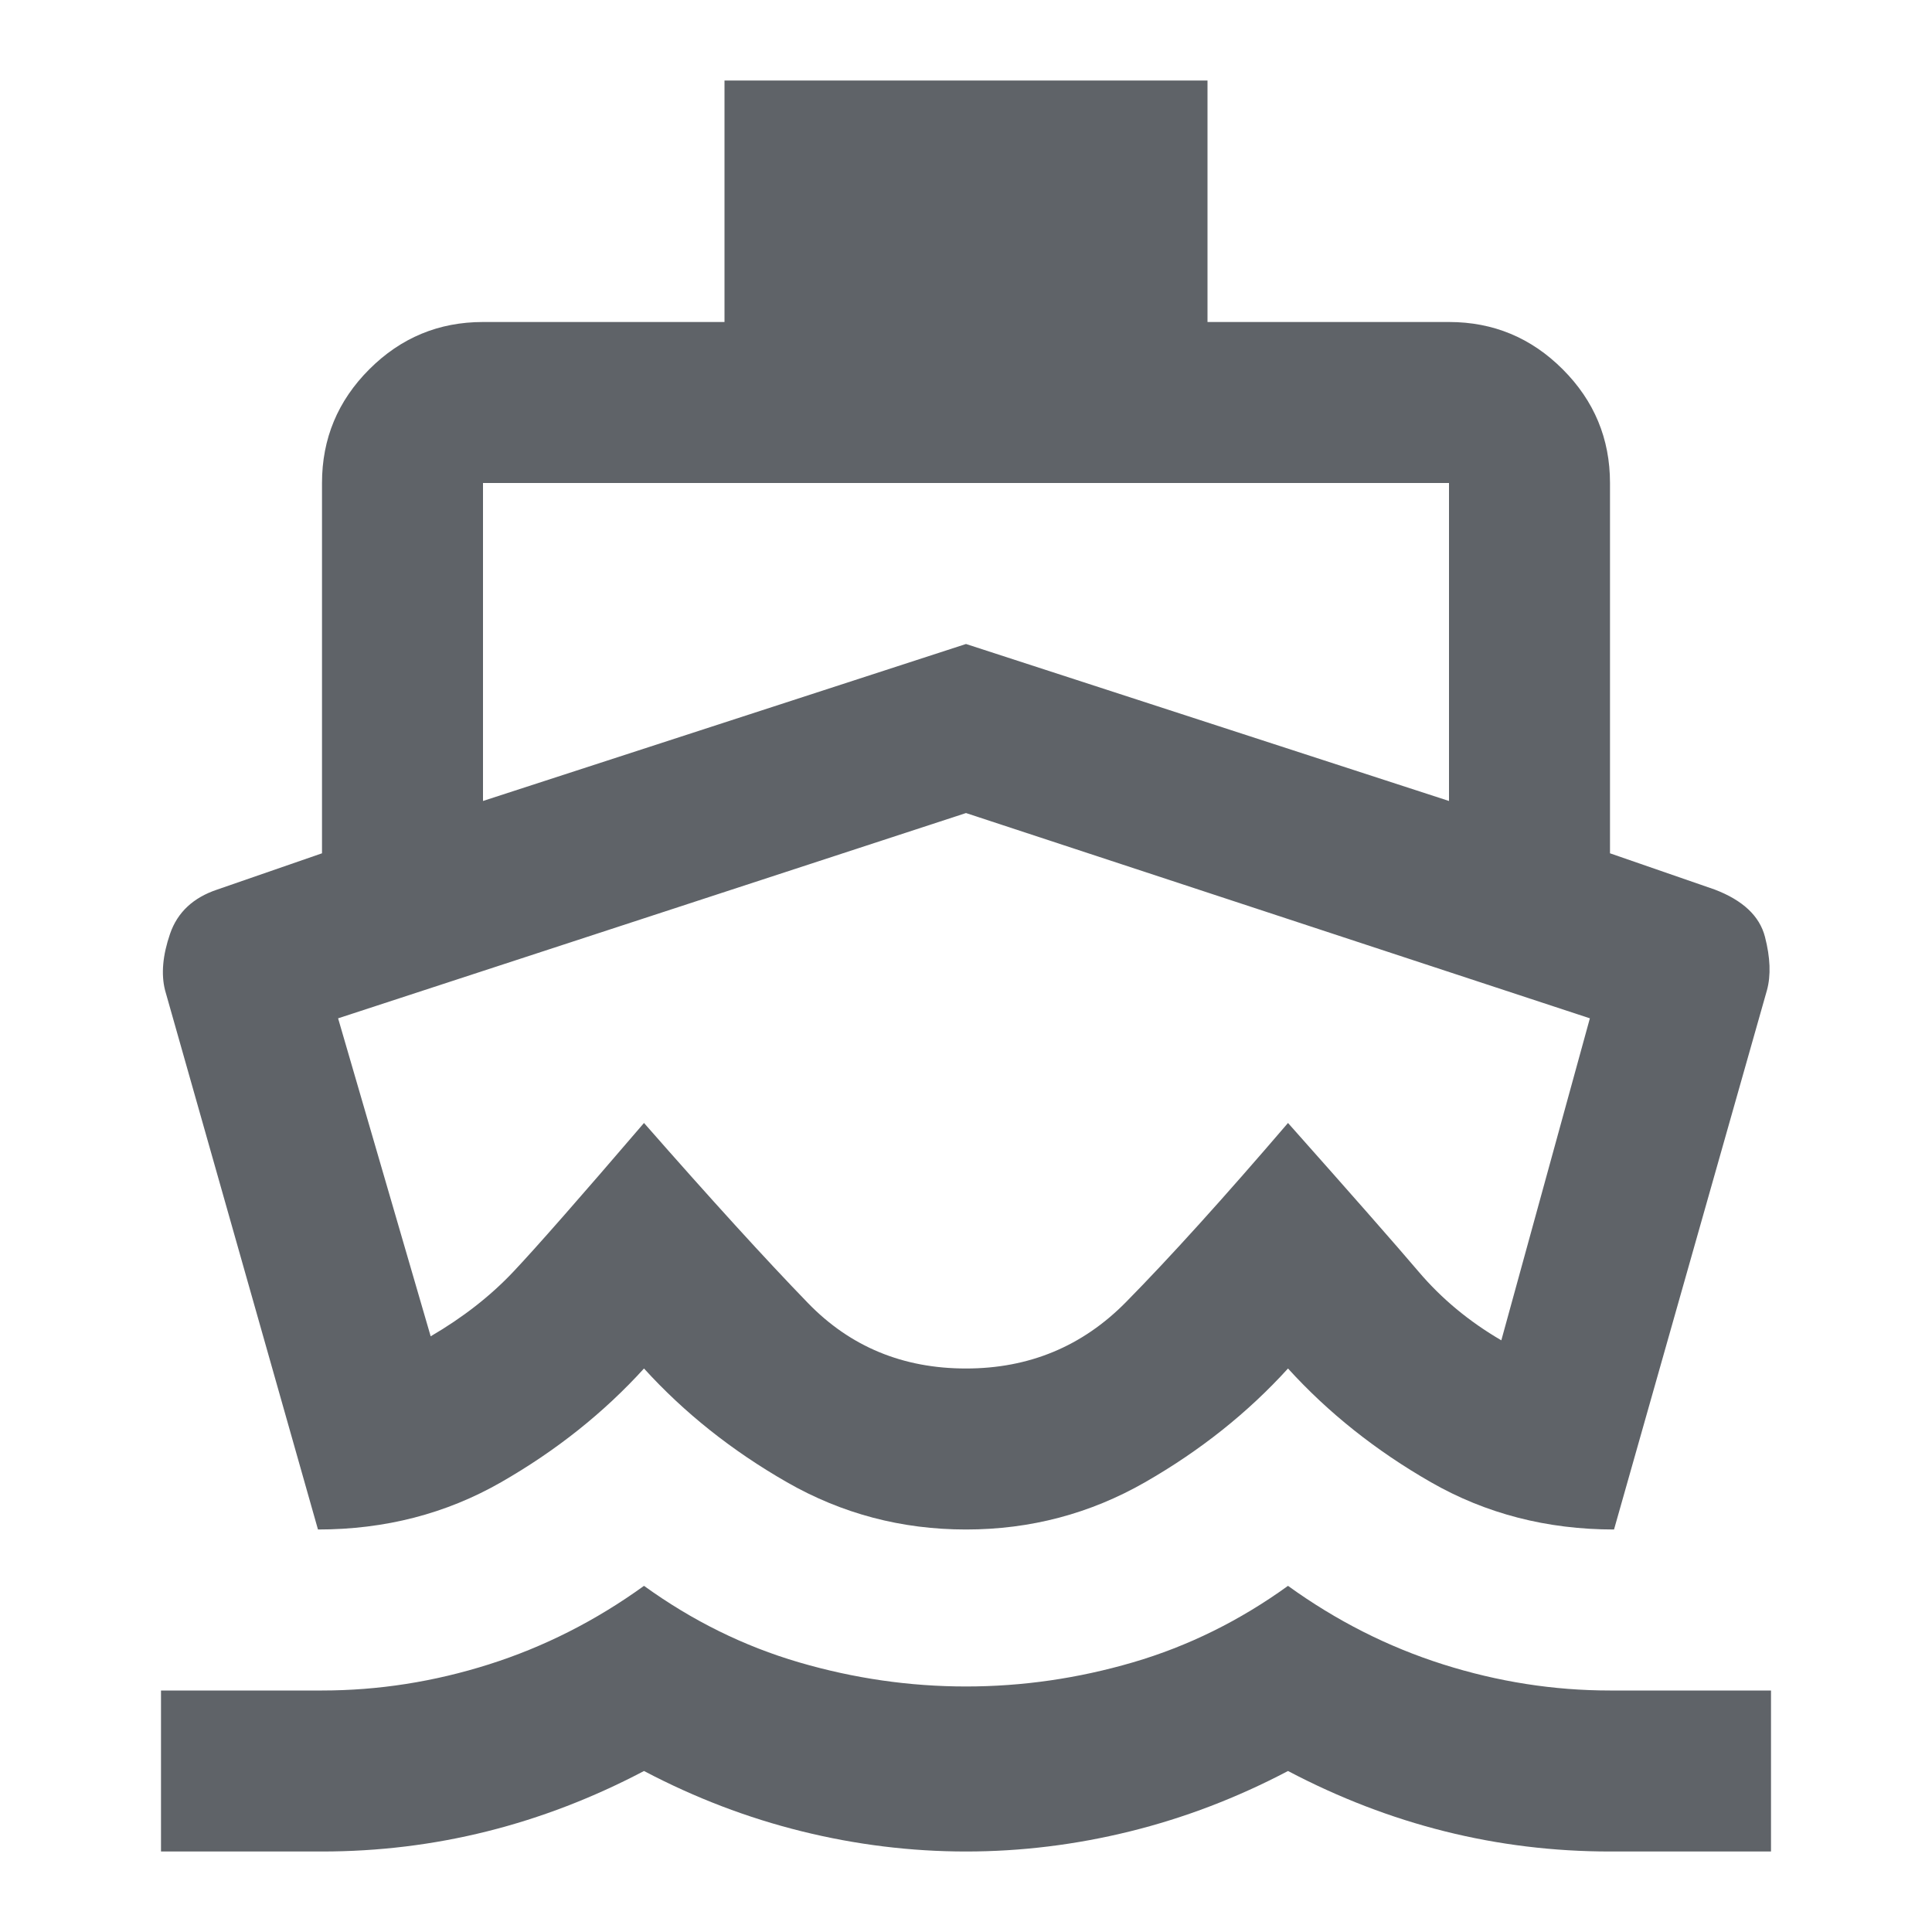
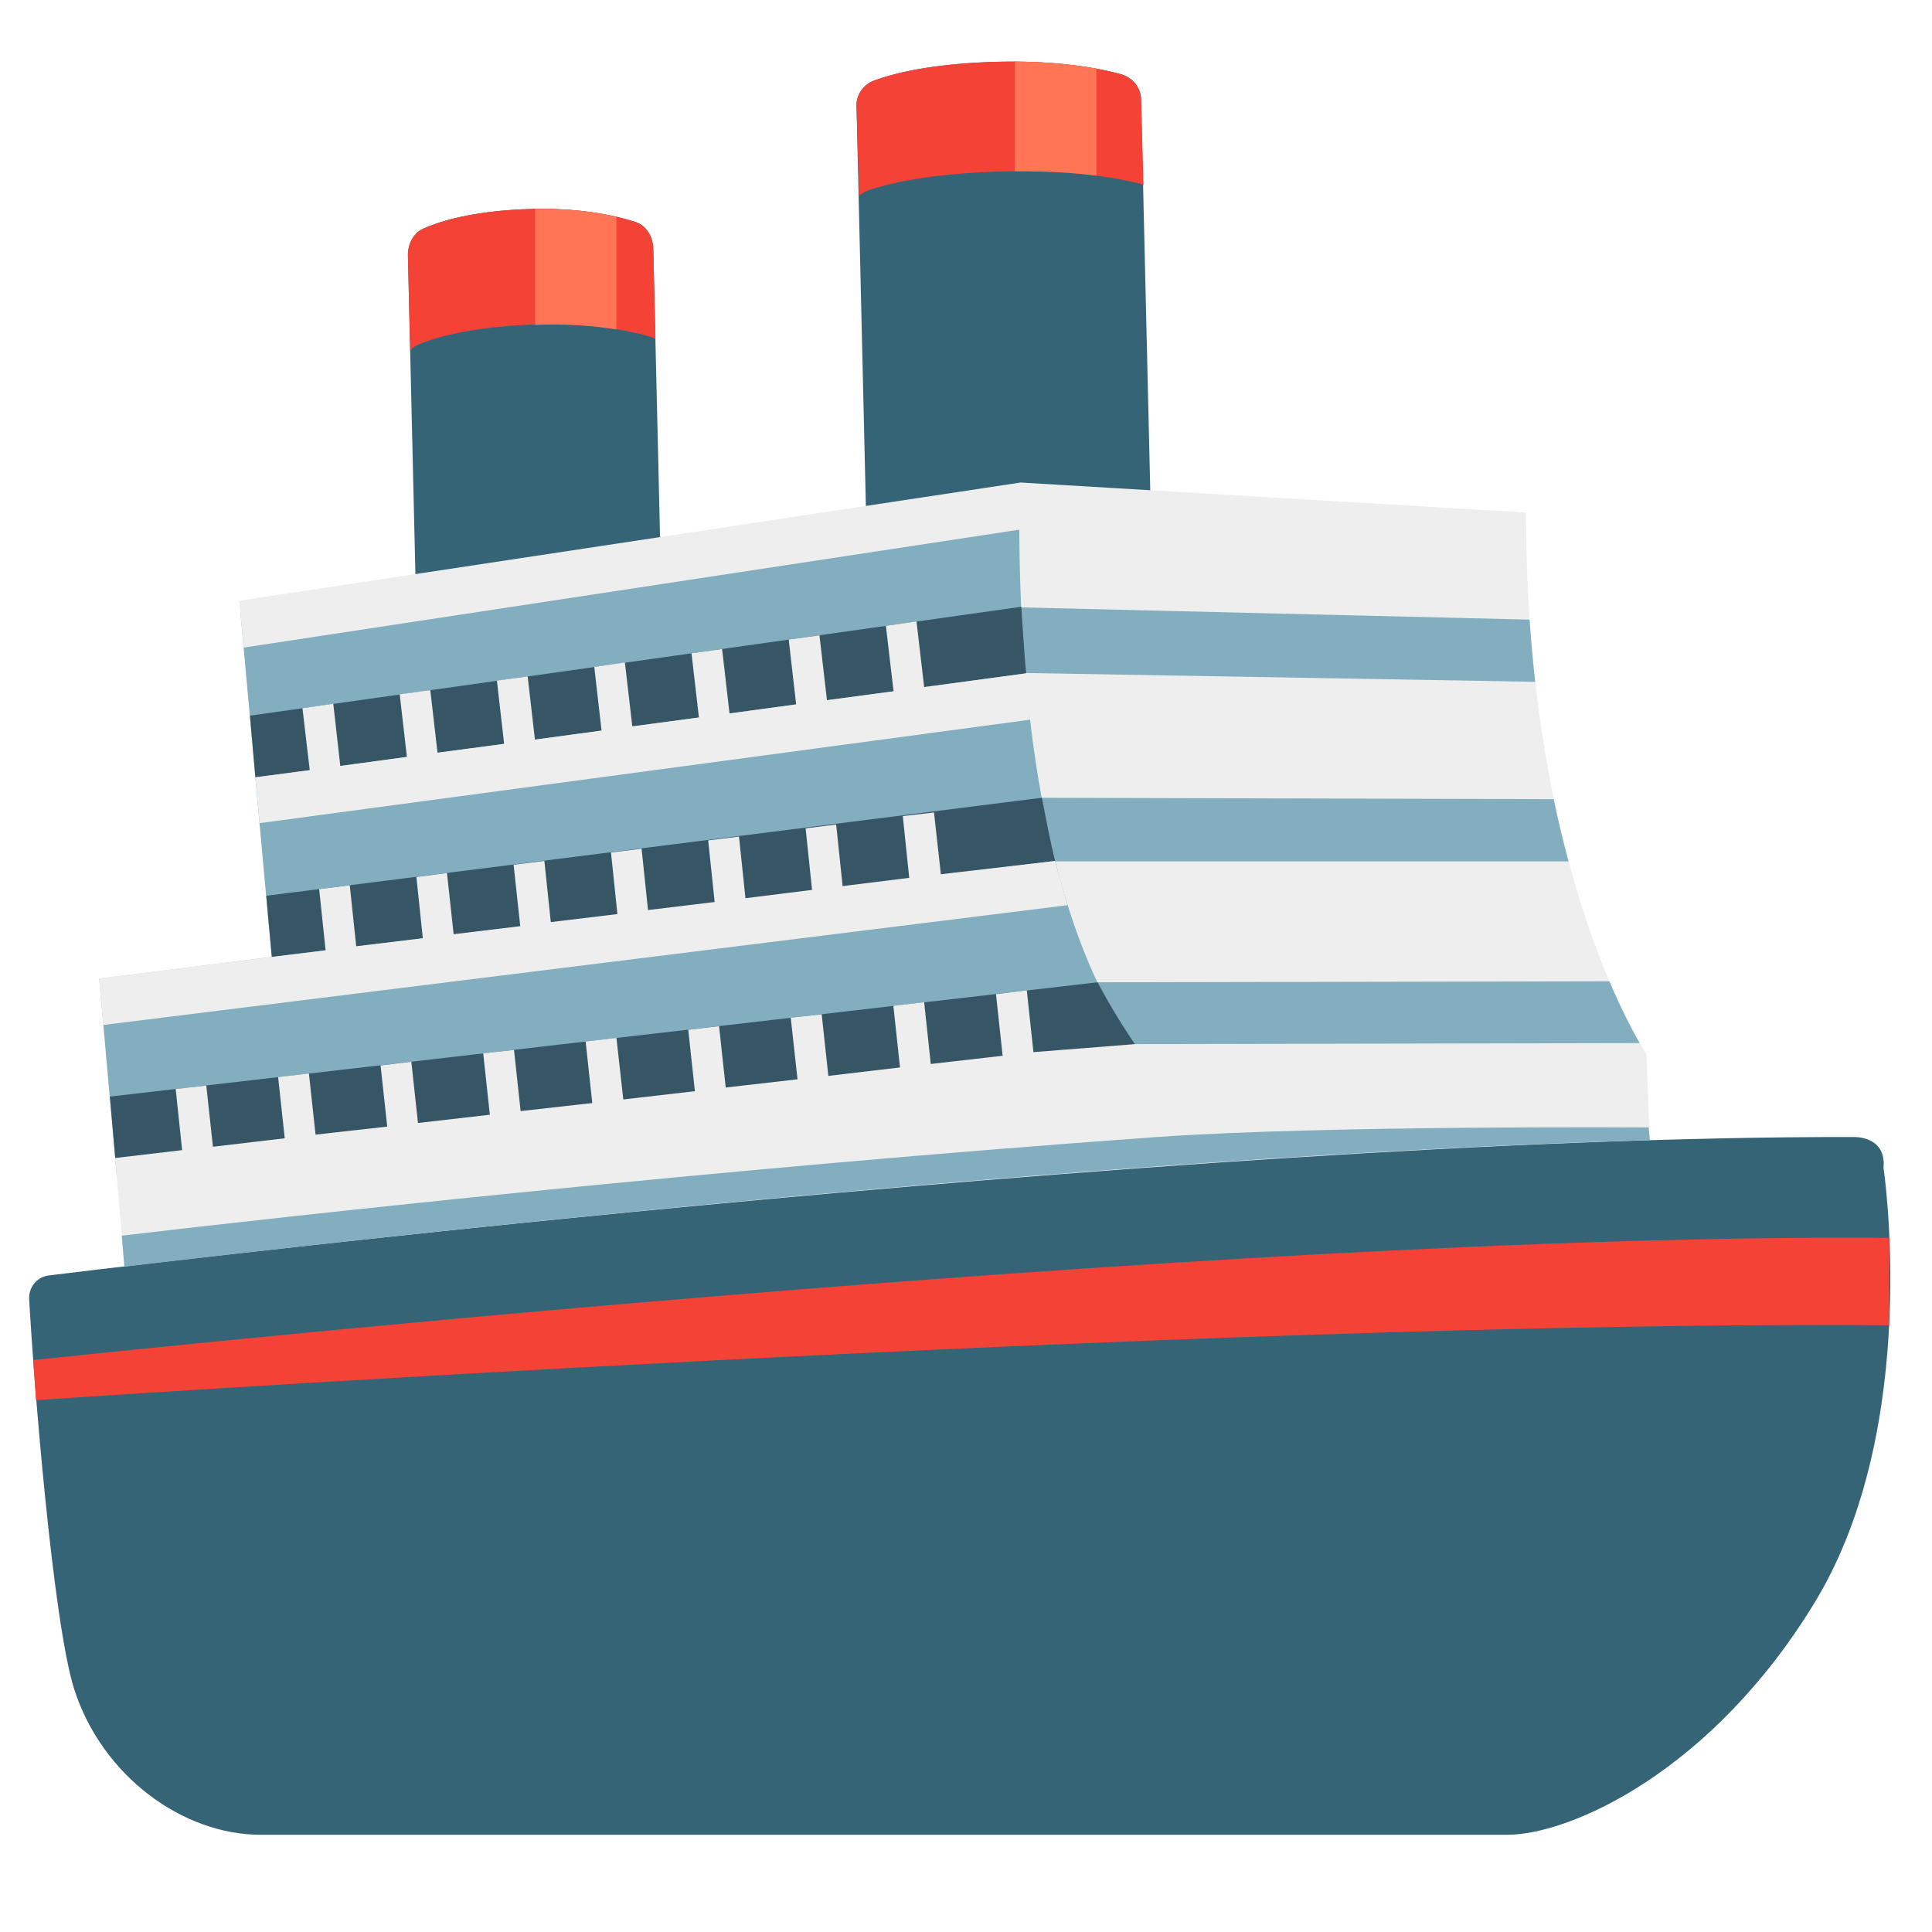
- <svg xmlns="http://www.w3.org/2000/svg" height="24px" viewBox="0 -960 960 960" width="24px" fill="#5f6368">
-   <path d="M479-418ZM158-200 82-468q-3-12 2.5-28t23.5-22l52-18v-184q0-33 23.5-56.5T240-800h120v-120h240v120h120q33 0 56.5 23.5T800-720v184l52 18q21 8 25 23.5t1 26.5l-76 268q-50 0-91-23.5T640-280q-30 33-71 56.5T480-200q-48 0-89-23.5T320-280q-30 33-71 56.5T158-200ZM80-40v-80h80q42 0 83-13t77-39q36 26 77 38t83 12q42 0 83-12t77-38q36 26 77 39t83 13h80v80h-80q-42 0-82-10t-78-30q-38 20-78.5 30T480-40q-41 0-81.5-10T320-80q-38 20-78 30t-82 10H80Zm160-522 240-78 240 78v-158H240v158Zm240 282q47 0 79.5-33t80.5-89q48 54 65 74t41 34l44-160-310-102-312 102 46 158q24-14 41-32t65-74q50 57 81.5 89.5T480-280Z" />
+ <svg xmlns="http://www.w3.org/2000/svg" width="50" zoomAndPan="magnify" viewBox="0 0 37.5 37.5" height="50" preserveAspectRatio="xMidYMid meet" version="1.0">
+   <path fill="#356477" d="M 12.84 11.629 L 12.68 4.824 C 12.672 4.582 12.539 4.375 12.336 4.309 C 11.922 4.176 11.121 3.992 9.93 4.074 C 9.047 4.137 8.508 4.305 8.215 4.438 C 8.027 4.523 7.91 4.734 7.918 4.969 L 8.078 11.781 Z M 12.84 11.629 " fill-opacity="1" fill-rule="nonzero" />
+   <path fill="#f44336" d="M 8.215 4.438 C 8.508 4.305 9.047 4.137 9.93 4.074 C 11.121 3.992 11.922 4.176 12.336 4.309 C 12.535 4.375 12.672 4.582 12.68 4.824 L 12.723 6.582 C 12.695 6.57 12.672 6.551 12.645 6.543 C 12.188 6.406 11.312 6.23 10.008 6.316 C 9.035 6.383 8.445 6.551 8.121 6.688 C 8.062 6.711 8.008 6.75 7.961 6.797 L 7.918 4.965 C 7.914 4.734 8.027 4.52 8.215 4.438 " fill-opacity="1" fill-rule="nonzero" />
+   <path fill="#356477" d="M 22.336 9.914 L 22.148 1.926 C 22.141 1.695 21.98 1.5 21.75 1.438 C 21.273 1.309 20.344 1.137 18.965 1.215 C 17.938 1.273 17.316 1.434 16.969 1.562 C 16.754 1.641 16.617 1.844 16.625 2.062 L 16.812 10.062 Z M 22.336 9.914 " fill-opacity="1" fill-rule="nonzero" />
+   <path fill="#f44336" d="M 16.969 1.562 C 17.312 1.434 17.934 1.277 18.965 1.215 C 20.348 1.137 21.273 1.309 21.75 1.438 C 21.98 1.5 22.141 1.695 22.148 1.926 L 22.195 3.594 C 22.164 3.582 22.137 3.562 22.102 3.559 C 21.578 3.43 20.559 3.262 19.043 3.344 C 17.918 3.402 17.234 3.566 16.859 3.691 C 16.789 3.719 16.73 3.754 16.676 3.797 L 16.625 2.059 C 16.617 1.844 16.754 1.641 16.969 1.562 " fill-opacity="1" fill-rule="nonzero" />
+   <path fill="#ff7555" d="M 11.965 6.395 C 11.562 6.328 11.031 6.281 10.387 6.305 L 10.387 4.059 C 11.066 4.043 11.59 4.121 11.965 4.207 Z M 21.281 3.41 C 20.863 3.355 20.336 3.32 19.699 3.324 L 19.699 1.195 C 20.363 1.199 20.891 1.262 21.281 1.332 Z M 21.281 3.41 " fill-opacity="1" fill-rule="nonzero" />
+   <path fill="#eeeeee" d="M 21.492 20.461 L 21.617 22.988 L 32.035 22.516 L 31.957 20.461 C 31.957 20.461 29.621 17.023 29.621 9.949 L 19.828 9.367 C 19.828 9.367 19.363 10.363 19.711 13.332 C 20.297 18.363 21.492 20.461 21.492 20.461 " fill-opacity="1" fill-rule="nonzero" />
+   <path fill="#82aec0" d="M 19.797 11.789 L 29.688 12.027 C 29.719 12.445 29.754 12.848 29.797 13.234 L 19.852 13.062 Z M 19.938 15.484 L 30.156 15.512 C 30.246 15.941 30.344 16.344 30.445 16.719 L 20.191 16.719 Z M 21.305 19.066 L 31.238 19.047 C 31.484 19.621 31.695 20.023 31.828 20.246 L 21.988 20.266 C 21.984 20.266 21.453 19.465 21.305 19.066 " fill-opacity="1" fill-rule="nonzero" />
+   <path fill="#82aec0" d="M 22.023 20.477 L 2.262 22.777 L 1.926 18.996 L 5.273 18.574 L 4.668 11.902 L 19.789 9.438 C 19.676 16.82 21.488 19.602 22.023 20.27 Z M 22.023 20.477 " fill-opacity="1" fill-rule="nonzero" />
+   <path fill="#365666" d="M 4.852 13.891 L 19.824 11.777 C 19.824 11.777 19.883 12.742 19.918 13.07 L 4.957 15.09 Z M 5.277 18.574 L 5.168 17.387 L 20.223 15.484 C 20.305 15.906 20.387 16.348 20.48 16.711 Z M 21.305 19.066 C 21.578 19.59 21.891 20.066 22.031 20.27 L 22.035 20.312 L 2.238 22.484 L 2.133 21.285 Z M 21.305 19.066 " fill-opacity="1" fill-rule="nonzero" />
+   <path fill="#eeeeee" d="M 6.012 14.949 L 5.871 13.746 L 6.469 13.66 L 6.605 14.867 L 7.898 14.691 L 7.758 13.477 L 8.352 13.395 L 8.492 14.609 L 9.785 14.438 L 9.645 13.211 L 10.242 13.129 L 10.383 14.355 L 11.676 14.18 L 11.535 12.945 L 12.129 12.859 L 12.273 14.098 L 13.566 13.926 L 13.422 12.68 L 14.016 12.598 L 14.16 13.848 L 15.453 13.672 L 15.309 12.414 L 15.906 12.332 L 16.051 13.59 L 17.344 13.418 L 17.195 12.148 L 17.789 12.062 L 17.938 13.336 L 19.938 13.066 C 19.938 13.066 19.961 13.328 19.969 13.492 C 19.973 13.656 19.996 13.969 19.996 13.969 L 5.039 15.977 L 4.957 15.086 Z M 4.73 12.57 L 19.836 10.273 L 19.828 9.363 L 4.645 11.66 Z M 6.32 18.445 L 6.195 17.258 L 6.789 17.184 L 6.914 18.367 L 8.207 18.211 L 8.082 17.023 L 8.676 16.945 L 8.805 18.133 L 10.098 17.977 L 9.969 16.785 L 10.566 16.711 L 10.691 17.898 L 11.984 17.742 L 11.859 16.547 L 12.453 16.473 L 12.578 17.664 L 13.871 17.508 L 13.746 16.312 L 14.344 16.238 L 14.469 17.434 L 15.762 17.273 L 15.637 16.078 L 16.23 16.004 L 16.355 17.199 L 17.648 17.039 L 17.523 15.84 L 18.129 15.77 L 18.262 16.969 L 20.477 16.711 C 20.477 16.711 20.535 16.922 20.719 17.57 L 2.004 19.895 L 1.922 18.988 Z M 3.535 22.324 L 3.41 21.137 L 4.004 21.07 L 4.133 22.258 L 5.527 22.094 L 5.398 20.906 L 5.996 20.836 L 6.125 22.023 L 7.516 21.867 L 7.387 20.68 L 7.984 20.609 L 8.113 21.797 L 9.508 21.637 L 9.379 20.445 L 9.977 20.379 L 10.105 21.566 L 11.496 21.41 L 11.367 20.215 L 11.965 20.145 L 12.098 21.34 L 13.488 21.18 L 13.359 19.988 L 13.957 19.918 L 14.086 21.109 L 15.48 20.949 L 15.348 19.754 L 15.949 19.688 L 16.078 20.883 L 17.469 20.719 L 17.34 19.523 L 17.938 19.453 L 18.066 20.652 L 19.461 20.492 L 19.332 19.297 L 19.93 19.223 L 20.059 20.422 L 22.035 20.266 L 22.23 23.211 L 2.473 25.23 L 2.234 22.477 Z M 3.535 22.324 " fill-opacity="1" fill-rule="nonzero" />
+   <path fill="#356477" d="M 35.98 22.07 C 35.98 22.07 36.617 22.039 36.559 22.668 C 36.559 22.668 37.309 27.66 35.234 31.086 C 33.238 34.379 30.484 35.613 29.254 35.613 L 5.059 35.613 C 3.551 35.613 1.984 34.477 1.441 32.789 C 1.02 31.465 0.645 26.672 0.566 25.211 C 0.555 24.977 0.73 24.773 0.965 24.754 C 0.965 24.754 22.875 22.039 35.98 22.07 " fill-opacity="1" fill-rule="nonzero" />
+   <path fill="#f44336" d="M 0.699 27.176 C 0.699 27.176 23.559 25.617 36.668 25.723 L 36.672 24.027 C 23.496 23.918 0.875 26.383 0.645 26.398 Z M 0.699 27.176 " fill-opacity="1" fill-rule="nonzero" />
+   <path fill="#82aec0" d="M 32 21.883 L 32.023 22.129 C 21.117 22.445 6.988 24.047 2.414 24.586 L 2.363 23.984 C 5.676 23.594 13.992 22.676 22.449 22.07 C 25.703 21.84 32 21.883 32 21.883 " fill-opacity="1" fill-rule="nonzero" />
</svg>
